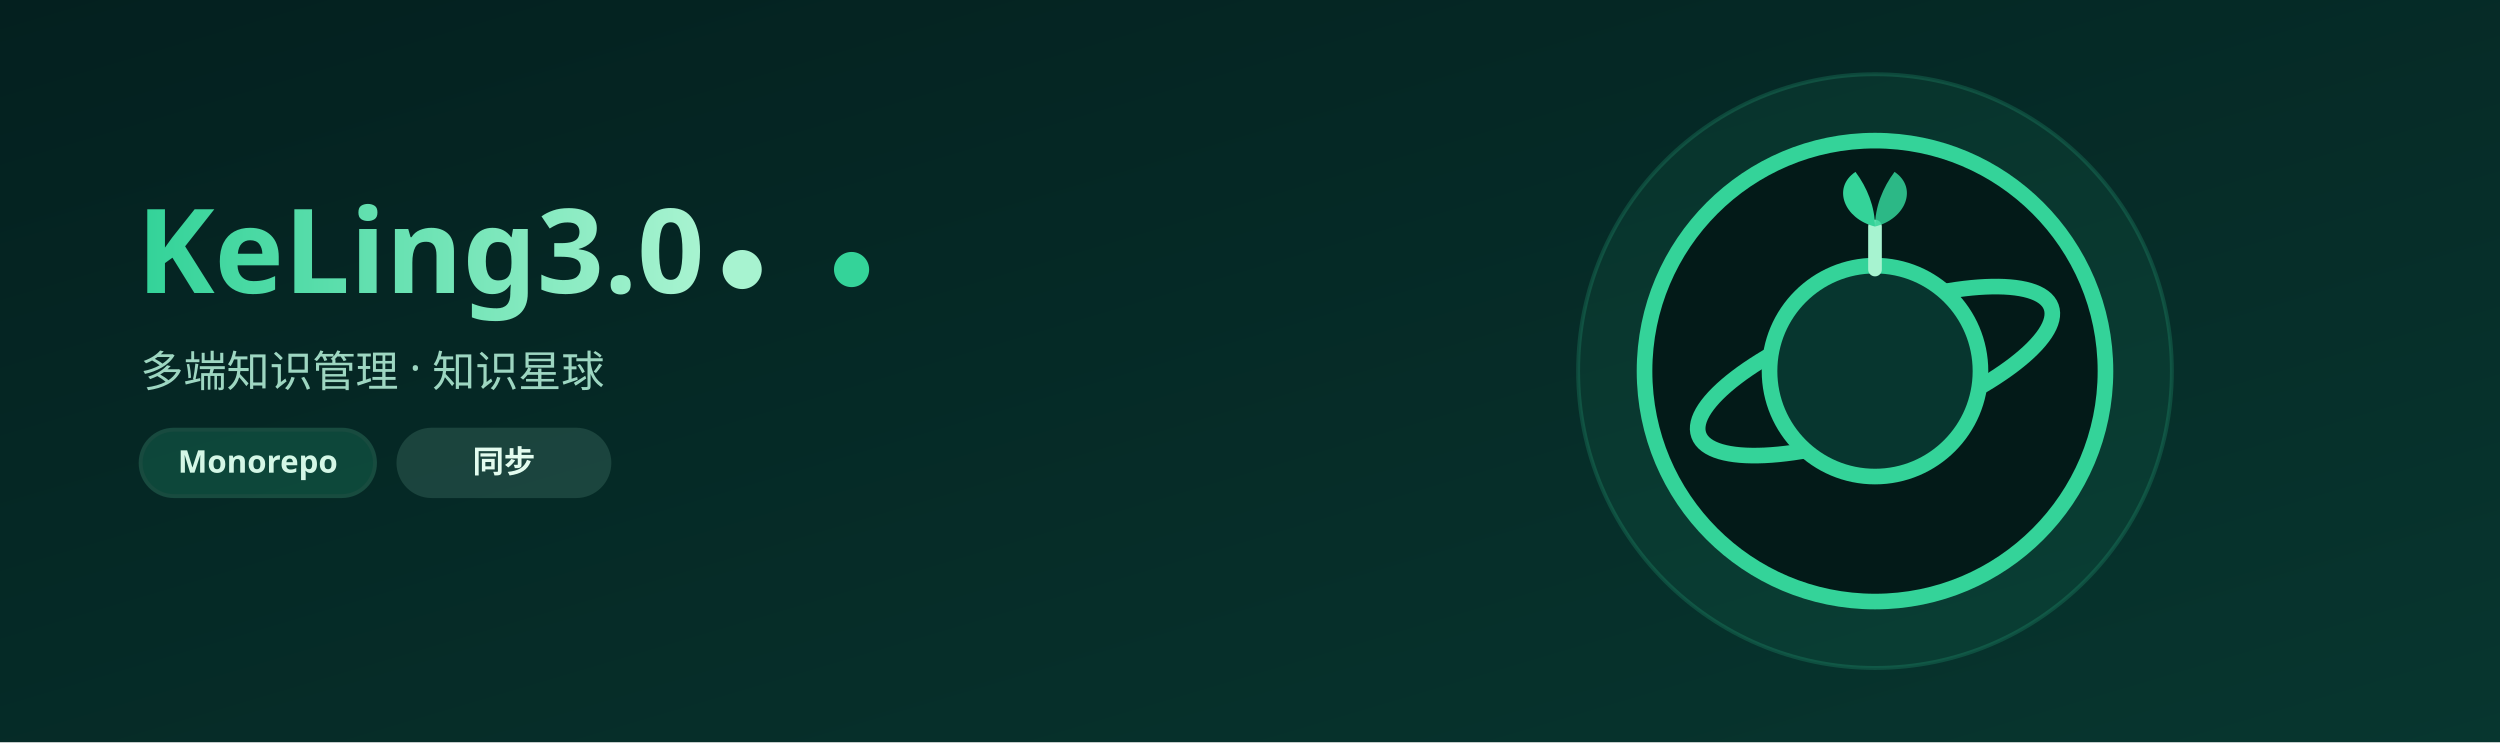
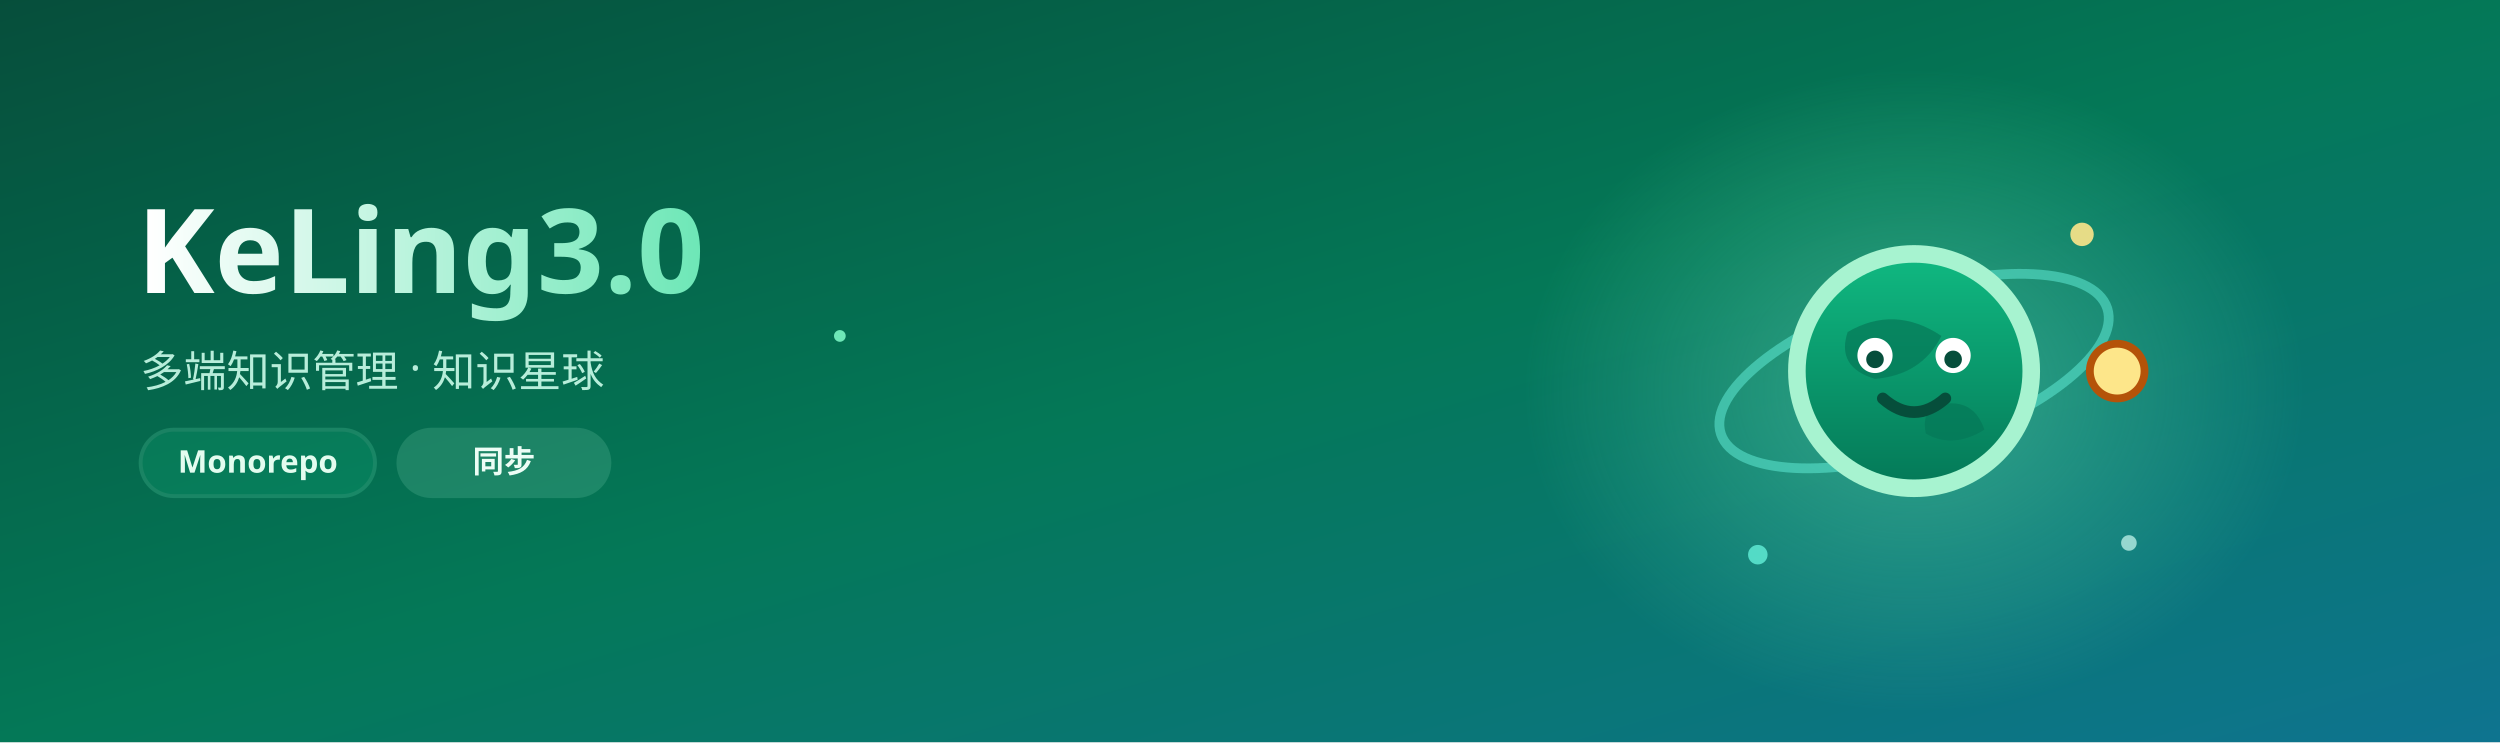
<svg xmlns="http://www.w3.org/2000/svg" viewBox="0 0 1280 380" role="img" aria-label="KeLing3.0" font-family="'Segoe UI','PingFang SC','Microsoft YaHei',sans-serif">
  <defs>
    <linearGradient id="bg" x1="0" y1="0" x2="1" y2="1">
-       <stop offset="0" stop-color="#04201f" />
-       <stop offset="1" stop-color="#07362f" />
+       <stop offset="0" stop-color="#064e3b" />
+       <stop offset="0.5" stop-color="#047857" />
+       <stop offset="1" stop-color="#0e7490" />
    </linearGradient>
    <linearGradient id="title" x1="0" y1="0" x2="1" y2="0">
-       <stop offset="0" stop-color="#34d399" />
-       <stop offset="1" stop-color="#a7f3d0" />
+       <stop offset="0" stop-color="#ffffff" />
+       <stop offset="1" stop-color="#6ee7b7" />
    </linearGradient>
+     <linearGradient id="planet" x1="0" y1="0" x2="0" y2="1">
+       <stop offset="0" stop-color="#10b981" />
+       <stop offset="1" stop-color="#047857" />
+     </linearGradient>
+     <radialGradient id="glow" cx="0.5" cy="0.5" r="0.5">
+       <stop offset="0" stop-color="#6ee7b7" stop-opacity="0.42" />
+       <stop offset="1" stop-color="#6ee7b7" stop-opacity="0" />
+     </radialGradient>
    <linearGradient id="beam" x1="0" y1="0" x2="1" y2="0">
      <stop offset="0" stop-color="#ffffff" stop-opacity="0" />
      <stop offset="0.5" stop-color="#34d399" stop-opacity="0.22" />
      <stop offset="1" stop-color="#ffffff" stop-opacity="0" />
    </linearGradient>
  </defs>
  <rect width="1280" height="380" fill="url(#bg)" />
-   <circle cx="960" cy="190" r="152" fill="#34d399" opacity="0.07" />
-   <circle cx="960" cy="190" r="152" fill="none" stroke="#34d399" stroke-width="2" opacity="0.18" />
+   <ellipse cx="980" cy="200" rx="200" ry="165" fill="url(#glow)" />
+   <circle cx="1066" cy="120" r="6" fill="#fde68a" opacity="0.9" />
+   <circle cx="900" cy="284" r="5" fill="#5eead4" opacity="0.85" />
+   <circle cx="1090" cy="278" r="4" fill="#ccfbf1" opacity="0.7" />
  <rect x="-220" y="0" width="220" height="380" fill="url(#beam)">
    <animate attributeName="x" values="-220;1300;-220" dur="7.5s" repeatCount="indefinite" />
  </rect>
-   <g transform="translate(960,190)">
-     <circle r="118" fill="#031a18" stroke="#34d399" stroke-width="8" />
-     <ellipse cx="0" cy="0" rx="96" ry="30" fill="none" stroke="#34d399" stroke-width="8" transform="rotate(-20)" />
-     <circle r="54" fill="#07362f" stroke="#34d399" stroke-width="8" />
-     <line x1="0" y1="-52" x2="0" y2="-74" stroke="#a7f3d0" stroke-width="7" stroke-linecap="round" />
-     <path d="M0,-74 C-16,-78 -22,-94 -10,-102 C-4,-94 0,-84 0,-74 Z" fill="#34d399" />
-     <path d="M0,-74 C16,-78 22,-94 10,-102 C4,-94 0,-84 0,-74 Z" fill="#34d399" opacity="0.85" />
-   </g>
-   <g transform="translate(380,138)">
-     <circle r="10" fill="#a7f3d0">
-       <animate attributeName="opacity" values="1;0.2;1" dur="2s" repeatCount="indefinite" />
-     </circle>
+   <g transform="translate(980,190)">
+     <ellipse rx="104" ry="40" fill="none" stroke="#5eead4" stroke-width="5" opacity="0.55" transform="rotate(-18)" />
    <g>
-       <animateTransform attributeName="transform" type="rotate" from="0" to="360" dur="5s" repeatCount="indefinite" />
-       <circle cx="56" cy="0" r="9" fill="#34d399" />
+       <animateTransform attributeName="transform" type="translate" values="0 0;0 -12;0 0" dur="3.4s" repeatCount="indefinite" calcMode="spline" keySplines="0.45 0 0.55 1;0.45 0 0.55 1" />
+       <circle r="60" fill="url(#planet)" stroke="#a7f3d0" stroke-width="9" />
+       <path d="M-34,-20 Q-10,-34 14,-18 Q4,2 -20,4 Q-40,-2 -34,-20 Z" fill="#047857" opacity="0.7" />
+       <path d="M10,18 Q30,12 36,30 Q20,40 6,32 Q4,22 10,18 Z" fill="#047857" opacity="0.7" />
+       <circle cx="-20" cy="-8" r="9" fill="#ffffff" />
+       <circle cx="20" cy="-8" r="9" fill="#ffffff" />
+       <circle cx="-20" cy="-6" r="4.5" fill="#064e3b" />
+       <circle cx="20" cy="-6" r="4.5" fill="#064e3b" />
+       <path d="M-16,14 Q0,28 16,14" fill="none" stroke="#064e3b" stroke-width="6" stroke-linecap="round" />
+     </g>
+     <g>
+       <animateTransform attributeName="transform" type="rotate" from="0" to="360" dur="6s" repeatCount="indefinite" />
+       <circle cx="104" cy="0" r="14" fill="#fde68a" stroke="#b45309" stroke-width="4" />
    </g>
  </g>
+   <line x1="72" y1="172" x2="430" y2="172" stroke="#6ee7b7" stroke-width="6" stroke-linecap="round" stroke-dasharray="358" stroke-dashoffset="358">
+     <animate attributeName="stroke-dashoffset" values="358;0;0;358" dur="6s" repeatCount="indefinite" />
+   </line>
  <text x="70" y="150" font-size="60" font-weight="800" fill="url(#title)">KeLing3.0</text>
-   <text x="72" y="198" font-size="22" fill="#aee9d2" opacity="0.9">多端知识管理 · 知识星球</text>
+   <text x="72" y="198" font-size="22" fill="#c7f9e6" opacity="0.92">多端知识管理 · 知识星球</text>
  <g font-size="16" font-weight="600">
-     <rect x="72" y="220" width="120" height="34" rx="17" fill="#34d399" opacity="0.18" stroke="#6ee7b7" stroke-width="2" />
-     <text x="132" y="242" fill="#d4f7e6" text-anchor="middle">Monorepo</text>
-     <rect x="204" y="220" width="108" height="34" rx="17" fill="#a7f3d0" opacity="0.14" stroke="#a7f3d0" stroke-width="2" />
-     <text x="258" y="242" fill="#e3fcef" text-anchor="middle">同步</text>
+     <rect x="72" y="220" width="120" height="34" rx="17" fill="#10b981" opacity="0.20" stroke="#6ee7b7" stroke-width="2" />
+     <text x="132" y="242" fill="#e3fcef" text-anchor="middle">Monorepo</text>
+     <rect x="204" y="220" width="108" height="34" rx="17" fill="#a7f3d0" opacity="0.16" stroke="#a7f3d0" stroke-width="2" />
+     <text x="258" y="242" fill="#ecfdf5" text-anchor="middle">同步</text>
  </g>
</svg>
